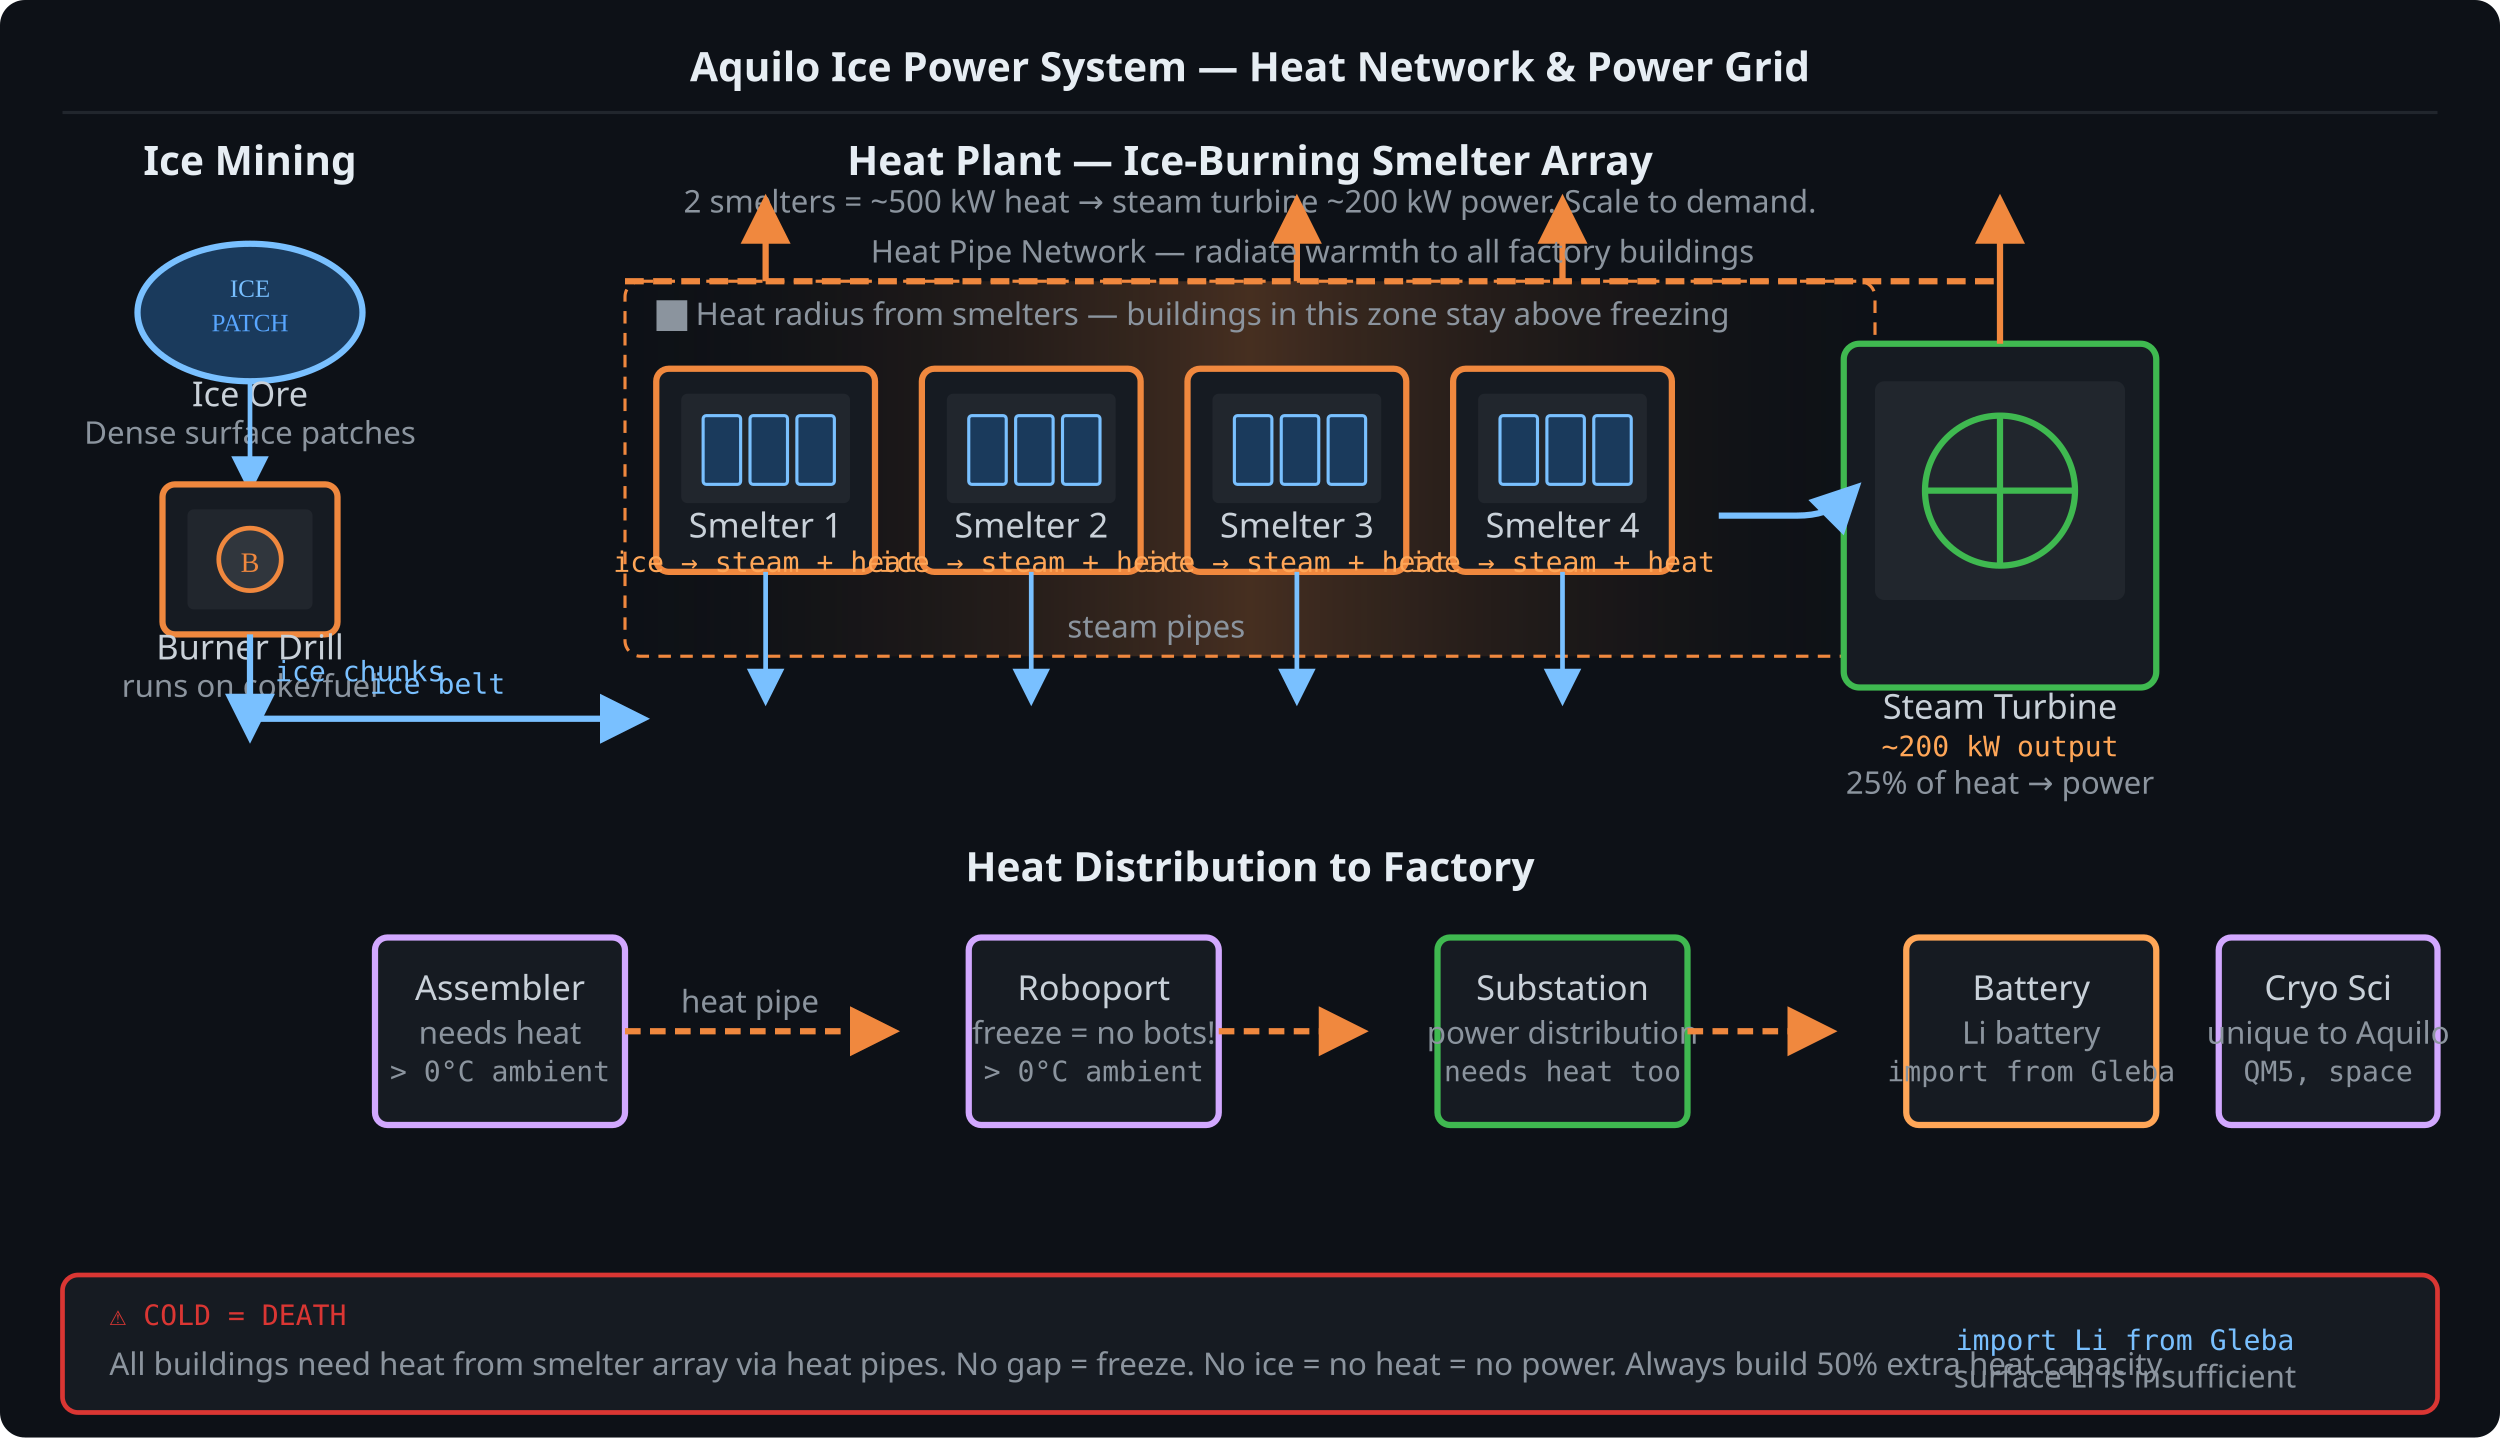
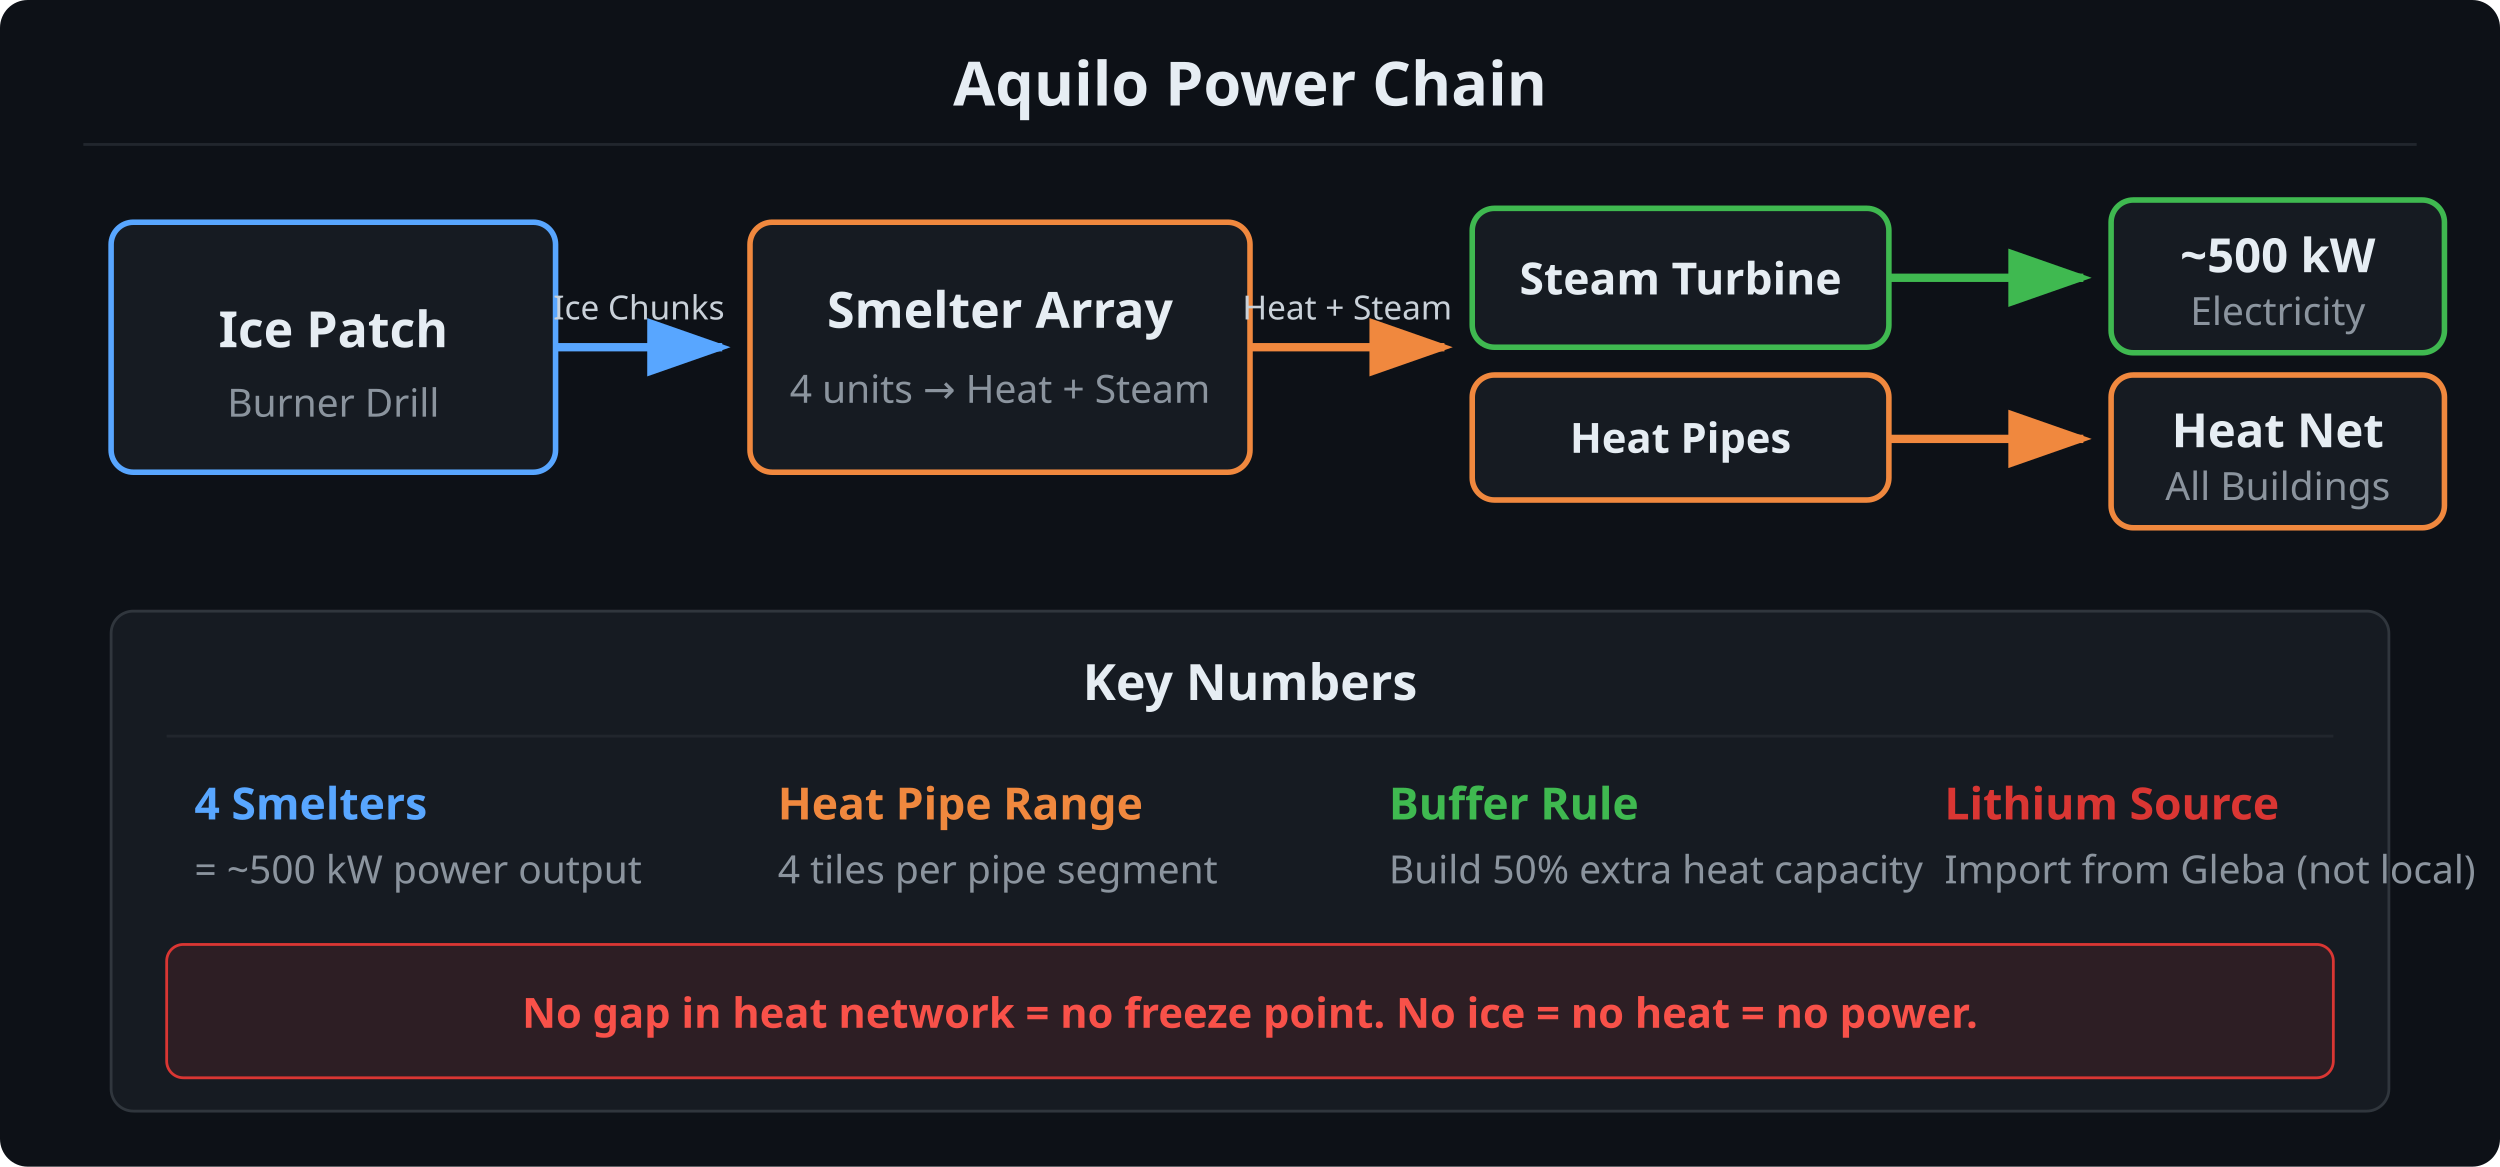
- <svg xmlns="http://www.w3.org/2000/svg" viewBox="0 0 800 460" width="800" height="460">
+ <svg xmlns="http://www.w3.org/2000/svg" viewBox="0 0 900 420" width="900" height="420">
  <defs>
-     <marker id="ai" markerWidth="8" markerHeight="8" refX="4" refY="4" orient="auto">
-       <path d="M0,0 L8,4 L0,8 Z" fill="#79c0ff" />
+     <marker id="a1" markerWidth="10" markerHeight="7" refX="9" refY="3.5" orient="auto">
+       <path d="M0,0 L10,3.5 L0,7 Z" fill="#58a6ff" />
    </marker>
-     <marker id="ah" markerWidth="8" markerHeight="8" refX="4" refY="4" orient="auto">
-       <path d="M0,0 L8,4 L0,8 Z" fill="#f0883e" />
+     <marker id="a2" markerWidth="10" markerHeight="7" refX="9" refY="3.5" orient="auto">
+       <path d="M0,0 L10,3.5 L0,7 Z" fill="#f0883e" />
    </marker>
-     <marker id="ae" markerWidth="8" markerHeight="8" refX="4" refY="4" orient="auto">
-       <path d="M0,0 L8,4 L0,8 Z" fill="#3fb950" />
+     <marker id="a3" markerWidth="10" markerHeight="7" refX="9" refY="3.5" orient="auto">
+       <path d="M0,0 L10,3.5 L0,7 Z" fill="#3fb950" />
    </marker>
-     <marker id="ap" markerWidth="8" markerHeight="8" refX="4" refY="4" orient="auto">
-       <path d="M0,0 L8,4 L0,8 Z" fill="#d2a8ff" />
-     </marker>
-     <linearGradient id="heatGrad" x1="0" y1="0" x2="1" y2="0">
-       <stop offset="0%" stop-color="#2d1a0a" stop-opacity="0" />
-       <stop offset="50%" stop-color="#f0883e" stop-opacity="0.25" />
-       <stop offset="100%" stop-color="#2d1a0a" stop-opacity="0" />
-     </linearGradient>
-     <style>
-       .lbl { font-family: 'Segoe UI', sans-serif; font-size: 11px; fill: #c9d1d9; }
-       .ttl { font-family: 'Segoe UI', sans-serif; font-size: 13px; font-weight: bold; fill: #e6edf3; }
-       .sub { font-family: 'Segoe UI', sans-serif; font-size: 10px; fill: #8b949e; }
-       .mono { font-family: monospace; font-size: 9px; }
-     </style>
  </defs>
-   <rect width="800" height="460" rx="8" fill="#0d1117" />
-   <text x="400" y="26" text-anchor="middle" class="ttl">Aquilo Ice Power System — Heat Network &amp; Power Grid</text>
-   <line x1="20" y1="36" x2="780" y2="36" stroke="#21262d" />
-   <text x="80" y="56" text-anchor="middle" class="ttl" fill="#79c0ff">Ice Mining</text>
-   <ellipse cx="80" cy="100" rx="36" ry="22" fill="#1a3a5c" stroke="#79c0ff" stroke-width="2" />
-   <text x="80" y="95" text-anchor="middle" font-size="8" fill="#79c0ff">ICE</text>
-   <text x="80" y="106" text-anchor="middle" font-size="8" fill="#58a6ff">PATCH</text>
-   <text x="80" y="130" text-anchor="middle" class="lbl">Ice Ore</text>
-   <text x="80" y="142" text-anchor="middle" class="sub">Dense surface patches</text>
-   <line x1="80" y1="122" x2="80" y2="152" stroke="#79c0ff" stroke-width="1.5" marker-end="url(#ai)" />
-   <rect x="52" y="155" width="56" height="48" rx="4" fill="#161b22" stroke="#f0883e" stroke-width="2" />
-   <rect x="60" y="163" width="40" height="32" rx="2" fill="#21262d" />
-   <circle cx="80" cy="179" r="10" fill="#30363d" stroke="#f0883e" stroke-width="1.5" />
-   <text x="80" y="183" text-anchor="middle" font-size="9" fill="#f0883e">B</text>
-   <text x="80" y="211" text-anchor="middle" class="lbl" fill="#f0883e">Burner Drill</text>
-   <text x="80" y="223" text-anchor="middle" class="sub">runs on coke/fuel</text>
-   <line x1="80" y1="203" x2="80" y2="230" stroke="#79c0ff" stroke-width="2" marker-end="url(#ai)" />
-   <text x="88" y="218" class="mono" fill="#79c0ff">ice chunks</text>
-   <text x="400" y="56" text-anchor="middle" class="ttl" fill="#f0883e">Heat Plant — Ice-Burning Smelter Array</text>
-   <text x="400" y="68" text-anchor="middle" class="sub">2 smelters = ~500 kW heat → steam turbine ~200 kW power. Scale to demand.</text>
-   <rect x="200" y="90" width="400" height="120" rx="5" fill="url(#heatGrad)" stroke="#f0883e" stroke-width="1" stroke-dasharray="4,3" />
-   <text x="210" y="104" class="sub" fill="#f0883e">⬛ Heat radius from smelters — buildings in this zone stay above freezing</text>
-   <line x1="80" y1="230" x2="200" y2="230" stroke="#79c0ff" stroke-width="2" marker-end="url(#ai)" />
-   <text x="140" y="222" text-anchor="middle" class="mono" fill="#79c0ff">ice belt</text>
-   <rect x="210" y="118" width="70" height="65" rx="4" fill="#161b22" stroke="#f0883e" stroke-width="2" />
-   <rect x="218" y="126" width="54" height="35" rx="2" fill="#21262d" />
-   <rect x="225" y="133" width="12" height="22" rx="1" fill="#1a3a5c" stroke="#79c0ff" stroke-width="1" />
-   <rect x="240" y="133" width="12" height="22" rx="1" fill="#1a3a5c" stroke="#79c0ff" stroke-width="1" />
-   <rect x="255" y="133" width="12" height="22" rx="1" fill="#1a3a5c" stroke="#79c0ff" stroke-width="1" />
-   <text x="245" y="172" text-anchor="middle" class="lbl" fill="#f0883e">Smelter 1</text>
-   <text x="245" y="183" text-anchor="middle" class="mono" fill="#ffa657">ice → steam + heat</text>
-   <rect x="295" y="118" width="70" height="65" rx="4" fill="#161b22" stroke="#f0883e" stroke-width="2" />
-   <rect x="303" y="126" width="54" height="35" rx="2" fill="#21262d" />
-   <rect x="310" y="133" width="12" height="22" rx="1" fill="#1a3a5c" stroke="#79c0ff" stroke-width="1" />
-   <rect x="325" y="133" width="12" height="22" rx="1" fill="#1a3a5c" stroke="#79c0ff" stroke-width="1" />
-   <rect x="340" y="133" width="12" height="22" rx="1" fill="#1a3a5c" stroke="#79c0ff" stroke-width="1" />
-   <text x="330" y="172" text-anchor="middle" class="lbl" fill="#f0883e">Smelter 2</text>
-   <text x="330" y="183" text-anchor="middle" class="mono" fill="#ffa657">ice → steam + heat</text>
-   <rect x="380" y="118" width="70" height="65" rx="4" fill="#161b22" stroke="#f0883e" stroke-width="2" />
-   <rect x="388" y="126" width="54" height="35" rx="2" fill="#21262d" />
-   <rect x="395" y="133" width="12" height="22" rx="1" fill="#1a3a5c" stroke="#79c0ff" stroke-width="1" />
-   <rect x="410" y="133" width="12" height="22" rx="1" fill="#1a3a5c" stroke="#79c0ff" stroke-width="1" />
-   <rect x="425" y="133" width="12" height="22" rx="1" fill="#1a3a5c" stroke="#79c0ff" stroke-width="1" />
-   <text x="415" y="172" text-anchor="middle" class="lbl" fill="#f0883e">Smelter 3</text>
-   <text x="415" y="183" text-anchor="middle" class="mono" fill="#ffa657">ice → steam + heat</text>
-   <rect x="465" y="118" width="70" height="65" rx="4" fill="#161b22" stroke="#f0883e" stroke-width="2" />
-   <rect x="473" y="126" width="54" height="35" rx="2" fill="#21262d" />
-   <rect x="480" y="133" width="12" height="22" rx="1" fill="#1a3a5c" stroke="#79c0ff" stroke-width="1" />
-   <rect x="495" y="133" width="12" height="22" rx="1" fill="#1a3a5c" stroke="#79c0ff" stroke-width="1" />
-   <rect x="510" y="133" width="12" height="22" rx="1" fill="#1a3a5c" stroke="#79c0ff" stroke-width="1" />
-   <text x="500" y="172" text-anchor="middle" class="lbl" fill="#f0883e">Smelter 4</text>
-   <text x="500" y="183" text-anchor="middle" class="mono" fill="#ffa657">ice → steam + heat</text>
-   <line x1="245" y1="183" x2="245" y2="220" stroke="#79c0ff" stroke-width="1.5" marker-end="url(#ai)" />
-   <line x1="330" y1="183" x2="330" y2="220" stroke="#79c0ff" stroke-width="1.5" marker-end="url(#ai)" />
-   <line x1="415" y1="183" x2="415" y2="220" stroke="#79c0ff" stroke-width="1.5" marker-end="url(#ai)" />
-   <line x1="500" y1="183" x2="500" y2="220" stroke="#79c0ff" stroke-width="1.5" marker-end="url(#ai)" />
-   <text x="370" y="204" text-anchor="middle" class="sub" fill="#79c0ff">steam pipes</text>
-   <rect x="590" y="110" width="100" height="110" rx="5" fill="#161b22" stroke="#3fb950" stroke-width="2" />
-   <rect x="600" y="122" width="80" height="70" rx="3" fill="#21262d" />
-   <circle cx="640" cy="157" r="24" fill="none" stroke="#3fb950" stroke-width="2" />
-   <line x1="640" y1="133" x2="640" y2="181" stroke="#3fb950" stroke-width="2" />
-   <line x1="616" y1="157" x2="664" y2="157" stroke="#3fb950" stroke-width="2" />
-   <text x="640" y="230" text-anchor="middle" class="lbl" fill="#3fb950">Steam Turbine</text>
-   <text x="640" y="242" text-anchor="middle" class="mono" fill="#ffa657">~200 kW output</text>
-   <text x="640" y="254" text-anchor="middle" class="sub">25% of heat → power</text>
-   <path d="M 550 165 Q 565 165 575 165 Q 585 165 590 160" stroke="#79c0ff" stroke-width="2" fill="none" marker-end="url(#ai)" />
-   <line x1="245" y1="90" x2="245" y2="70" stroke="#f0883e" stroke-width="2" marker-end="url(#ah)" />
-   <line x1="415" y1="90" x2="415" y2="70" stroke="#f0883e" stroke-width="2" marker-end="url(#ah)" />
-   <line x1="500" y1="90" x2="500" y2="70" stroke="#f0883e" stroke-width="2" marker-end="url(#ah)" />
-   <line x1="640" y1="110" x2="640" y2="70" stroke="#f0883e" stroke-width="2" marker-end="url(#ah)" />
-   <line x1="200" y1="90" x2="640" y2="90" stroke="#f0883e" stroke-width="2" stroke-dasharray="6,3" />
-   <text x="420" y="84" text-anchor="middle" class="sub" fill="#f0883e">Heat Pipe Network — radiate warmth to all factory buildings</text>
-   <text x="400" y="282" text-anchor="middle" class="ttl">Heat Distribution to Factory</text>
-   <rect x="120" y="300" width="80" height="60" rx="4" fill="#161b22" stroke="#d2a8ff" stroke-width="2" />
-   <text x="160" y="320" text-anchor="middle" class="lbl" fill="#d2a8ff">Assembler</text>
-   <text x="160" y="334" text-anchor="middle" class="sub">needs heat</text>
-   <text x="160" y="346" text-anchor="middle" class="mono" fill="#8b949e">&gt; 0°C ambient</text>
-   <line x1="200" y1="330" x2="280" y2="330" stroke="#f0883e" stroke-width="2" stroke-dasharray="5,3" marker-end="url(#ah)" />
-   <text x="240" y="324" text-anchor="middle" class="sub" fill="#f0883e">heat pipe</text>
-   <rect x="310" y="300" width="80" height="60" rx="4" fill="#161b22" stroke="#d2a8ff" stroke-width="2" />
-   <text x="350" y="320" text-anchor="middle" class="lbl" fill="#d2a8ff">Roboport</text>
-   <text x="350" y="334" text-anchor="middle" class="sub">freeze = no bots!</text>
-   <text x="350" y="346" text-anchor="middle" class="mono" fill="#8b949e">&gt; 0°C ambient</text>
-   <line x1="390" y1="330" x2="430" y2="330" stroke="#f0883e" stroke-width="2" stroke-dasharray="5,3" marker-end="url(#ah)" />
-   <rect x="460" y="300" width="80" height="60" rx="4" fill="#161b22" stroke="#3fb950" stroke-width="2" />
-   <text x="500" y="320" text-anchor="middle" class="lbl" fill="#3fb950">Substation</text>
-   <text x="500" y="334" text-anchor="middle" class="sub">power distribution</text>
-   <text x="500" y="346" text-anchor="middle" class="mono" fill="#8b949e">needs heat too</text>
-   <line x1="540" y1="330" x2="580" y2="330" stroke="#f0883e" stroke-width="2" stroke-dasharray="5,3" marker-end="url(#ah)" />
-   <rect x="610" y="300" width="80" height="60" rx="4" fill="#161b22" stroke="#ffa657" stroke-width="2" />
-   <text x="650" y="320" text-anchor="middle" class="lbl" fill="#ffa657">Battery</text>
-   <text x="650" y="334" text-anchor="middle" class="sub">Li battery</text>
-   <text x="650" y="346" text-anchor="middle" class="mono" fill="#8b949e">import from Gleba</text>
-   <rect x="710" y="300" width="70" height="60" rx="4" fill="#161b22" stroke="#d2a8ff" stroke-width="2" />
-   <text x="745" y="320" text-anchor="middle" class="lbl" fill="#d2a8ff">Cryo Sci</text>
-   <text x="745" y="334" text-anchor="middle" class="sub">unique to Aquilo</text>
-   <text x="745" y="346" text-anchor="middle" class="mono" fill="#8b949e">QM5, space</text>
-   <rect x="20" y="408" width="760" height="44" rx="5" fill="#161b22" stroke="#da3633" stroke-width="1.5" />
-   <text x="35" y="424" class="mono" fill="#da3633">⚠ COLD = DEATH</text>
-   <text x="35" y="440" class="sub" fill="#8b949e">All buildings need heat from smelter array via heat pipes. No gap = freeze. No ice = no heat = no power. Always build 50% extra heat capacity.</text>
-   <text x="680" y="432" text-anchor="middle" class="mono" fill="#79c0ff">import Li from Gleba</text>
-   <text x="680" y="444" text-anchor="middle" class="sub" fill="#8b949e">surface Li is insufficient</text>
+   <style>.bg{fill:#0d1117}.box{fill:#161b22;stroke-width:2;rx:8}.lbl{font-family:'Segoe UI',sans-serif;font-size:18px;font-weight:bold;fill:#e6edf3}.sub{font-family:'Segoe UI',sans-serif;font-size:14px;fill:#8b949e}.arr{stroke-width:3;fill:none}.tag{font-family:'Segoe UI',sans-serif;font-size:12px;fill:#c9d1d9}</style>
+   <rect width="900" height="420" class="bg" rx="10" />
+   <text x="450" y="38" text-anchor="middle" style="font-family:'Segoe UI';font-size:22px;font-weight:bold;fill:#e6edf3">Aquilo Power Chain</text>
+   <line x1="30" y1="52" x2="870" y2="52" stroke="#21262d" stroke-width="1" />
+   <rect x="40" y="80" width="160" height="90" class="box" stroke="#58a6ff" />
+   <text x="120" y="125" text-anchor="middle" class="lbl">Ice Patch</text>
+   <text x="120" y="150" text-anchor="middle" class="sub">Burner Drill</text>
+   <line x1="200" y1="125" x2="260" y2="125" class="arr" stroke="#58a6ff" marker-end="url(#a1)" />
+   <text x="230" y="115" text-anchor="middle" class="tag">Ice Chunks</text>
+   <rect x="270" y="80" width="180" height="90" class="box" stroke="#f0883e" />
+   <text x="360" y="118" text-anchor="middle" class="lbl">Smelter Array</text>
+   <text x="360" y="145" text-anchor="middle" class="sub">4 units → Heat + Steam</text>
+   <line x1="450" y1="125" x2="520" y2="125" class="arr" stroke="#f0883e" marker-end="url(#a2)" />
+   <text x="485" y="115" text-anchor="middle" class="tag">Heat + Steam</text>
+   <rect x="530" y="75" width="150" height="50" class="box" stroke="#3fb950" />
+   <text x="605" y="106" text-anchor="middle" class="lbl" style="font-size:16px">Steam Turbine</text>
+   <rect x="530" y="135" width="150" height="45" class="box" stroke="#f0883e" />
+   <text x="605" y="163" text-anchor="middle" class="lbl" style="font-size:15px">Heat Pipes</text>
+   <line x1="680" y1="100" x2="750" y2="100" class="arr" stroke="#3fb950" marker-end="url(#a3)" />
+   <rect x="760" y="72" width="120" height="55" class="box" stroke="#3fb950" />
+   <text x="820" y="98" text-anchor="middle" class="lbl" style="font-size:17px">~500 kW</text>
+   <text x="820" y="117" text-anchor="middle" class="sub">Electricity</text>
+   <line x1="680" y1="158" x2="750" y2="158" class="arr" stroke="#f0883e" marker-end="url(#a2)" />
+   <rect x="760" y="135" width="120" height="55" class="box" stroke="#f0883e" />
+   <text x="820" y="161" text-anchor="middle" class="lbl" style="font-size:17px">Heat Net</text>
+   <text x="820" y="180" text-anchor="middle" class="sub">All Buildings</text>
+   <rect x="40" y="220" width="820" height="180" rx="8" fill="#161b22" stroke="#30363d" stroke-width="1" />
+   <text x="450" y="252" text-anchor="middle" style="font-family:'Segoe UI';font-size:18px;font-weight:bold;fill:#e6edf3">Key Numbers</text>
+   <line x1="60" y1="265" x2="840" y2="265" stroke="#21262d" />
+   <text x="70" y="295" style="font-family:'Segoe UI';font-size:16px;font-weight:bold;fill:#58a6ff">4 Smelters</text>
+   <text x="70" y="318" class="sub">= ~500 kW power output</text>
+   <text x="280" y="295" style="font-family:'Segoe UI';font-size:16px;font-weight:bold;fill:#f0883e">Heat Pipe Range</text>
+   <text x="280" y="318" class="sub">4 tiles per pipe segment</text>
+   <text x="500" y="295" style="font-family:'Segoe UI';font-size:16px;font-weight:bold;fill:#3fb950">Buffer Rule</text>
+   <text x="500" y="318" class="sub">Build 50% extra heat capacity</text>
+   <text x="700" y="295" style="font-family:'Segoe UI';font-size:16px;font-weight:bold;fill:#da3633">Lithium Source</text>
+   <text x="700" y="318" class="sub">Import from Gleba (not local)</text>
+   <rect x="60" y="340" width="780" height="48" rx="6" fill="#da3633" fill-opacity="0.12" stroke="#da3633" stroke-width="1" />
+   <text x="450" y="370" text-anchor="middle" style="font-family:'Segoe UI';font-size:15px;font-weight:bold;fill:#f85149">No gap in heat network = no freeze point. No ice = no heat = no power.</text>
</svg>
